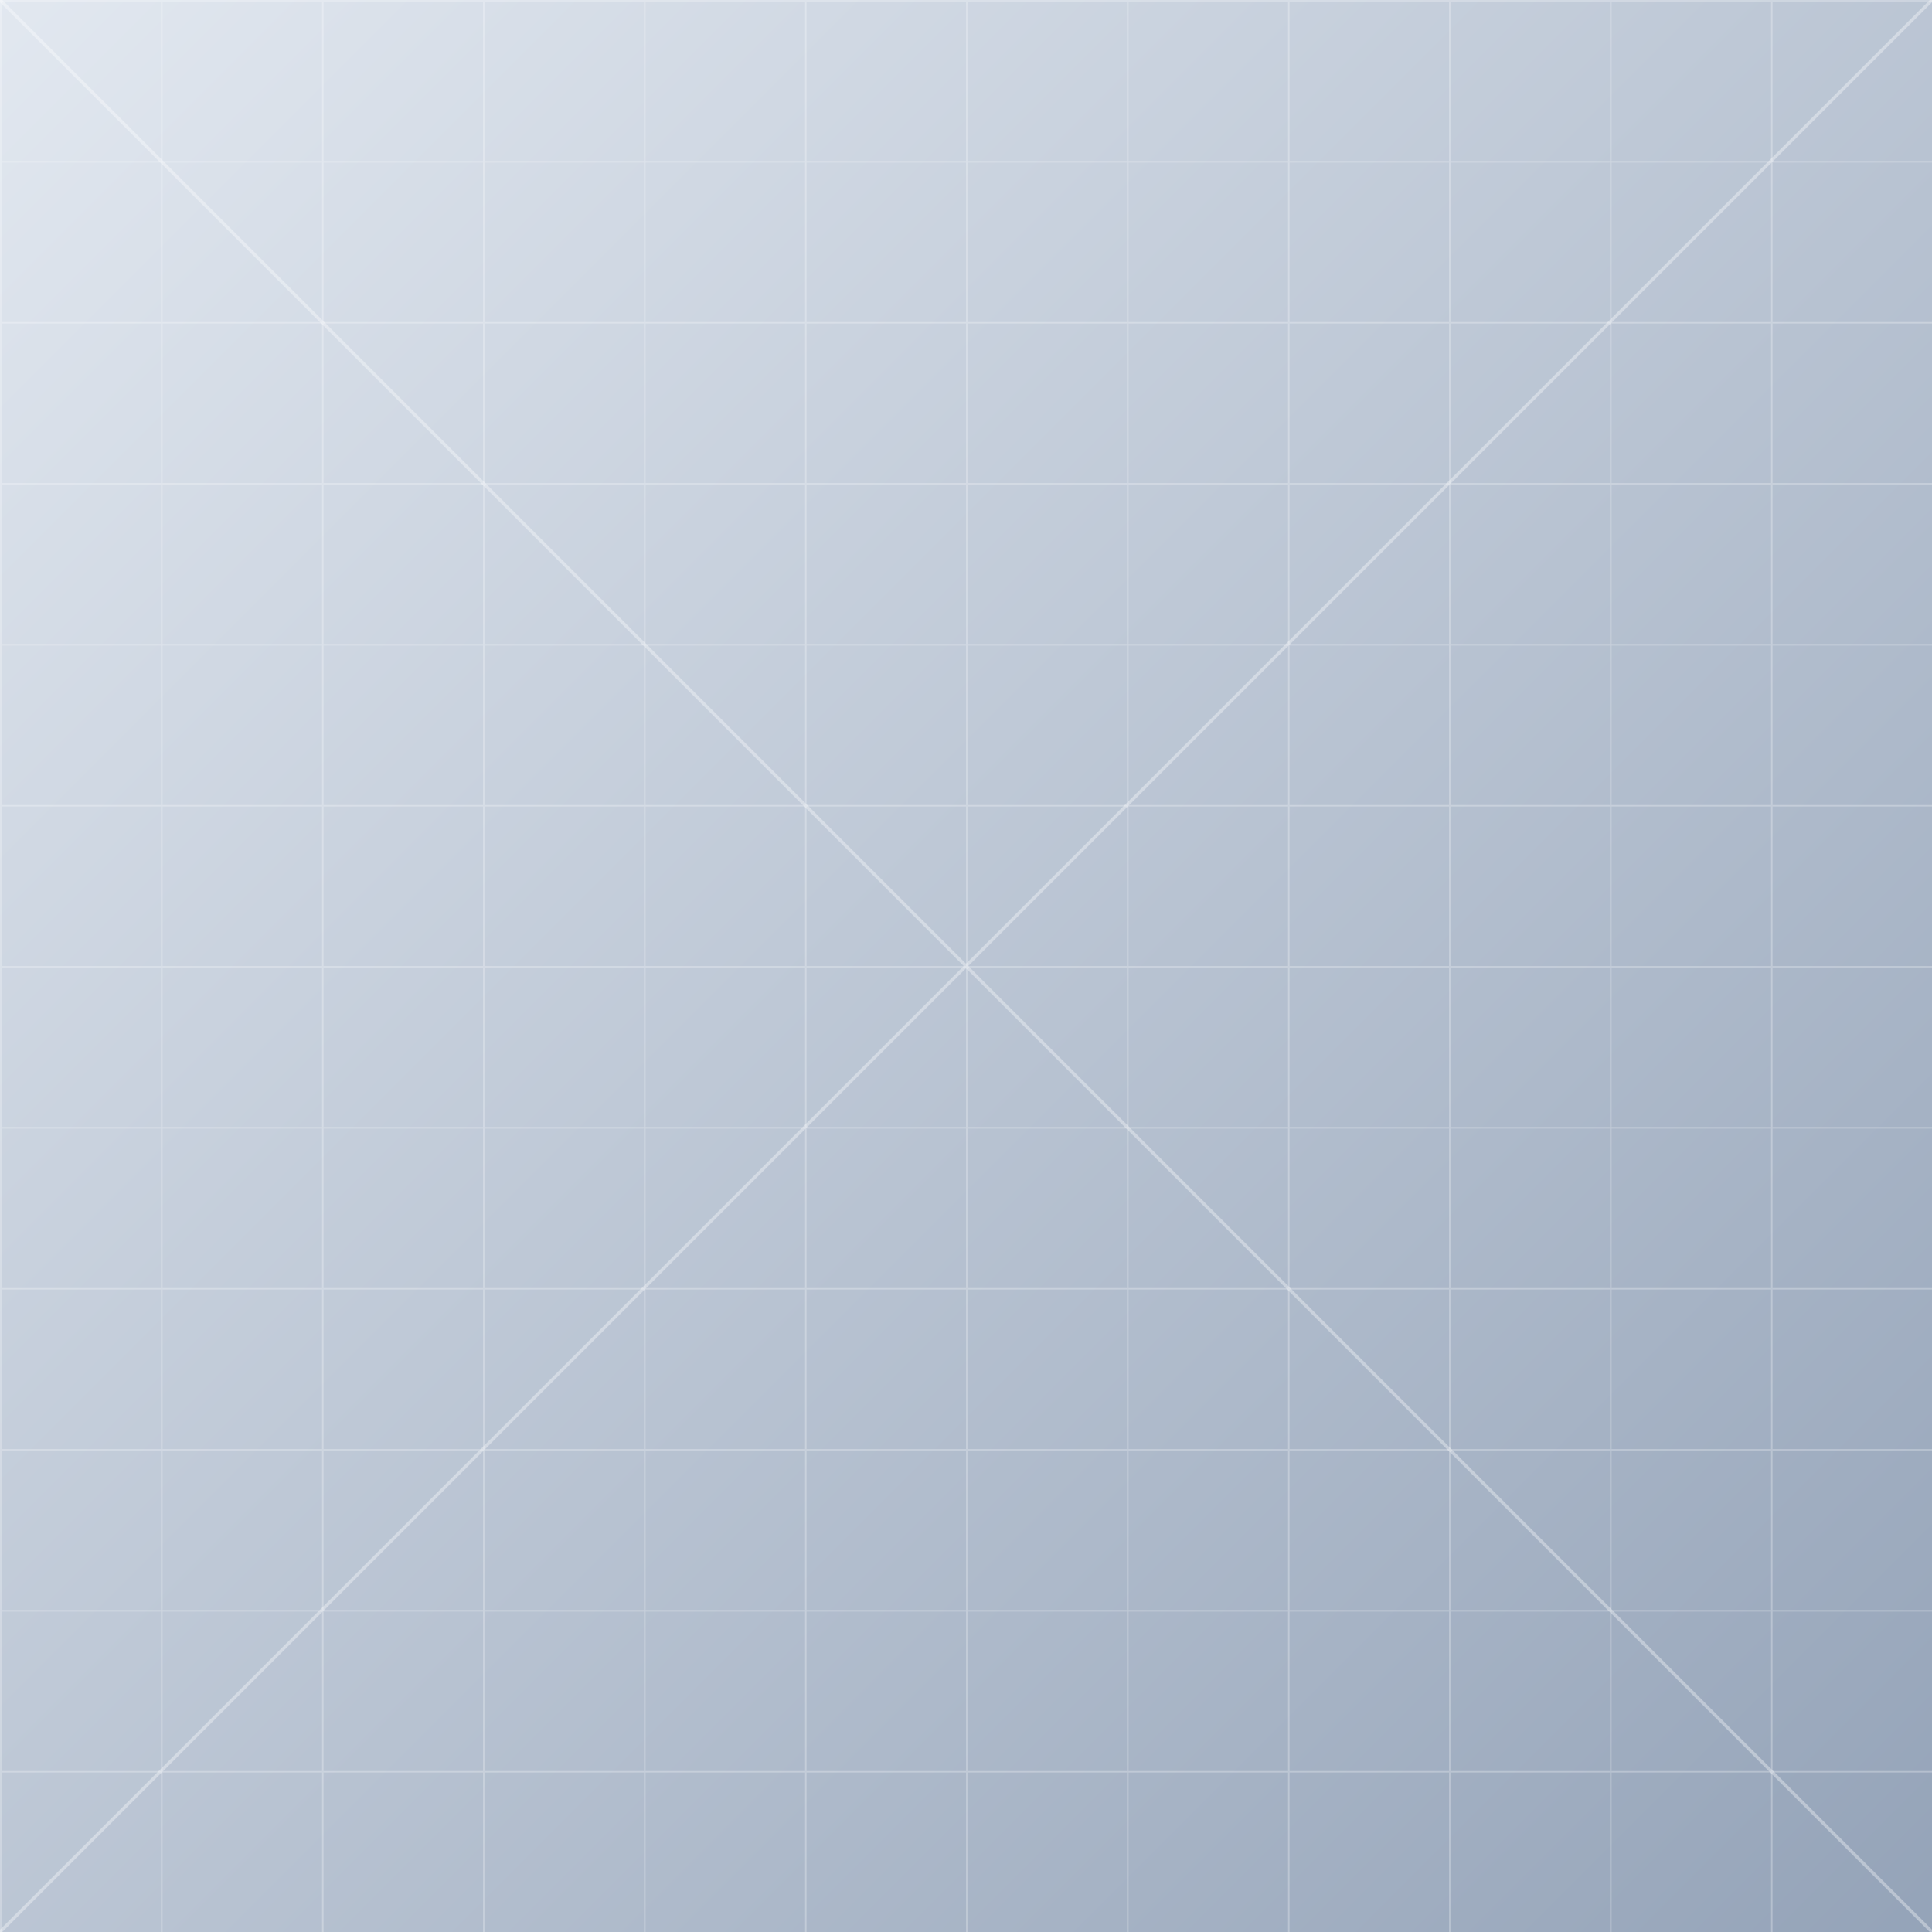
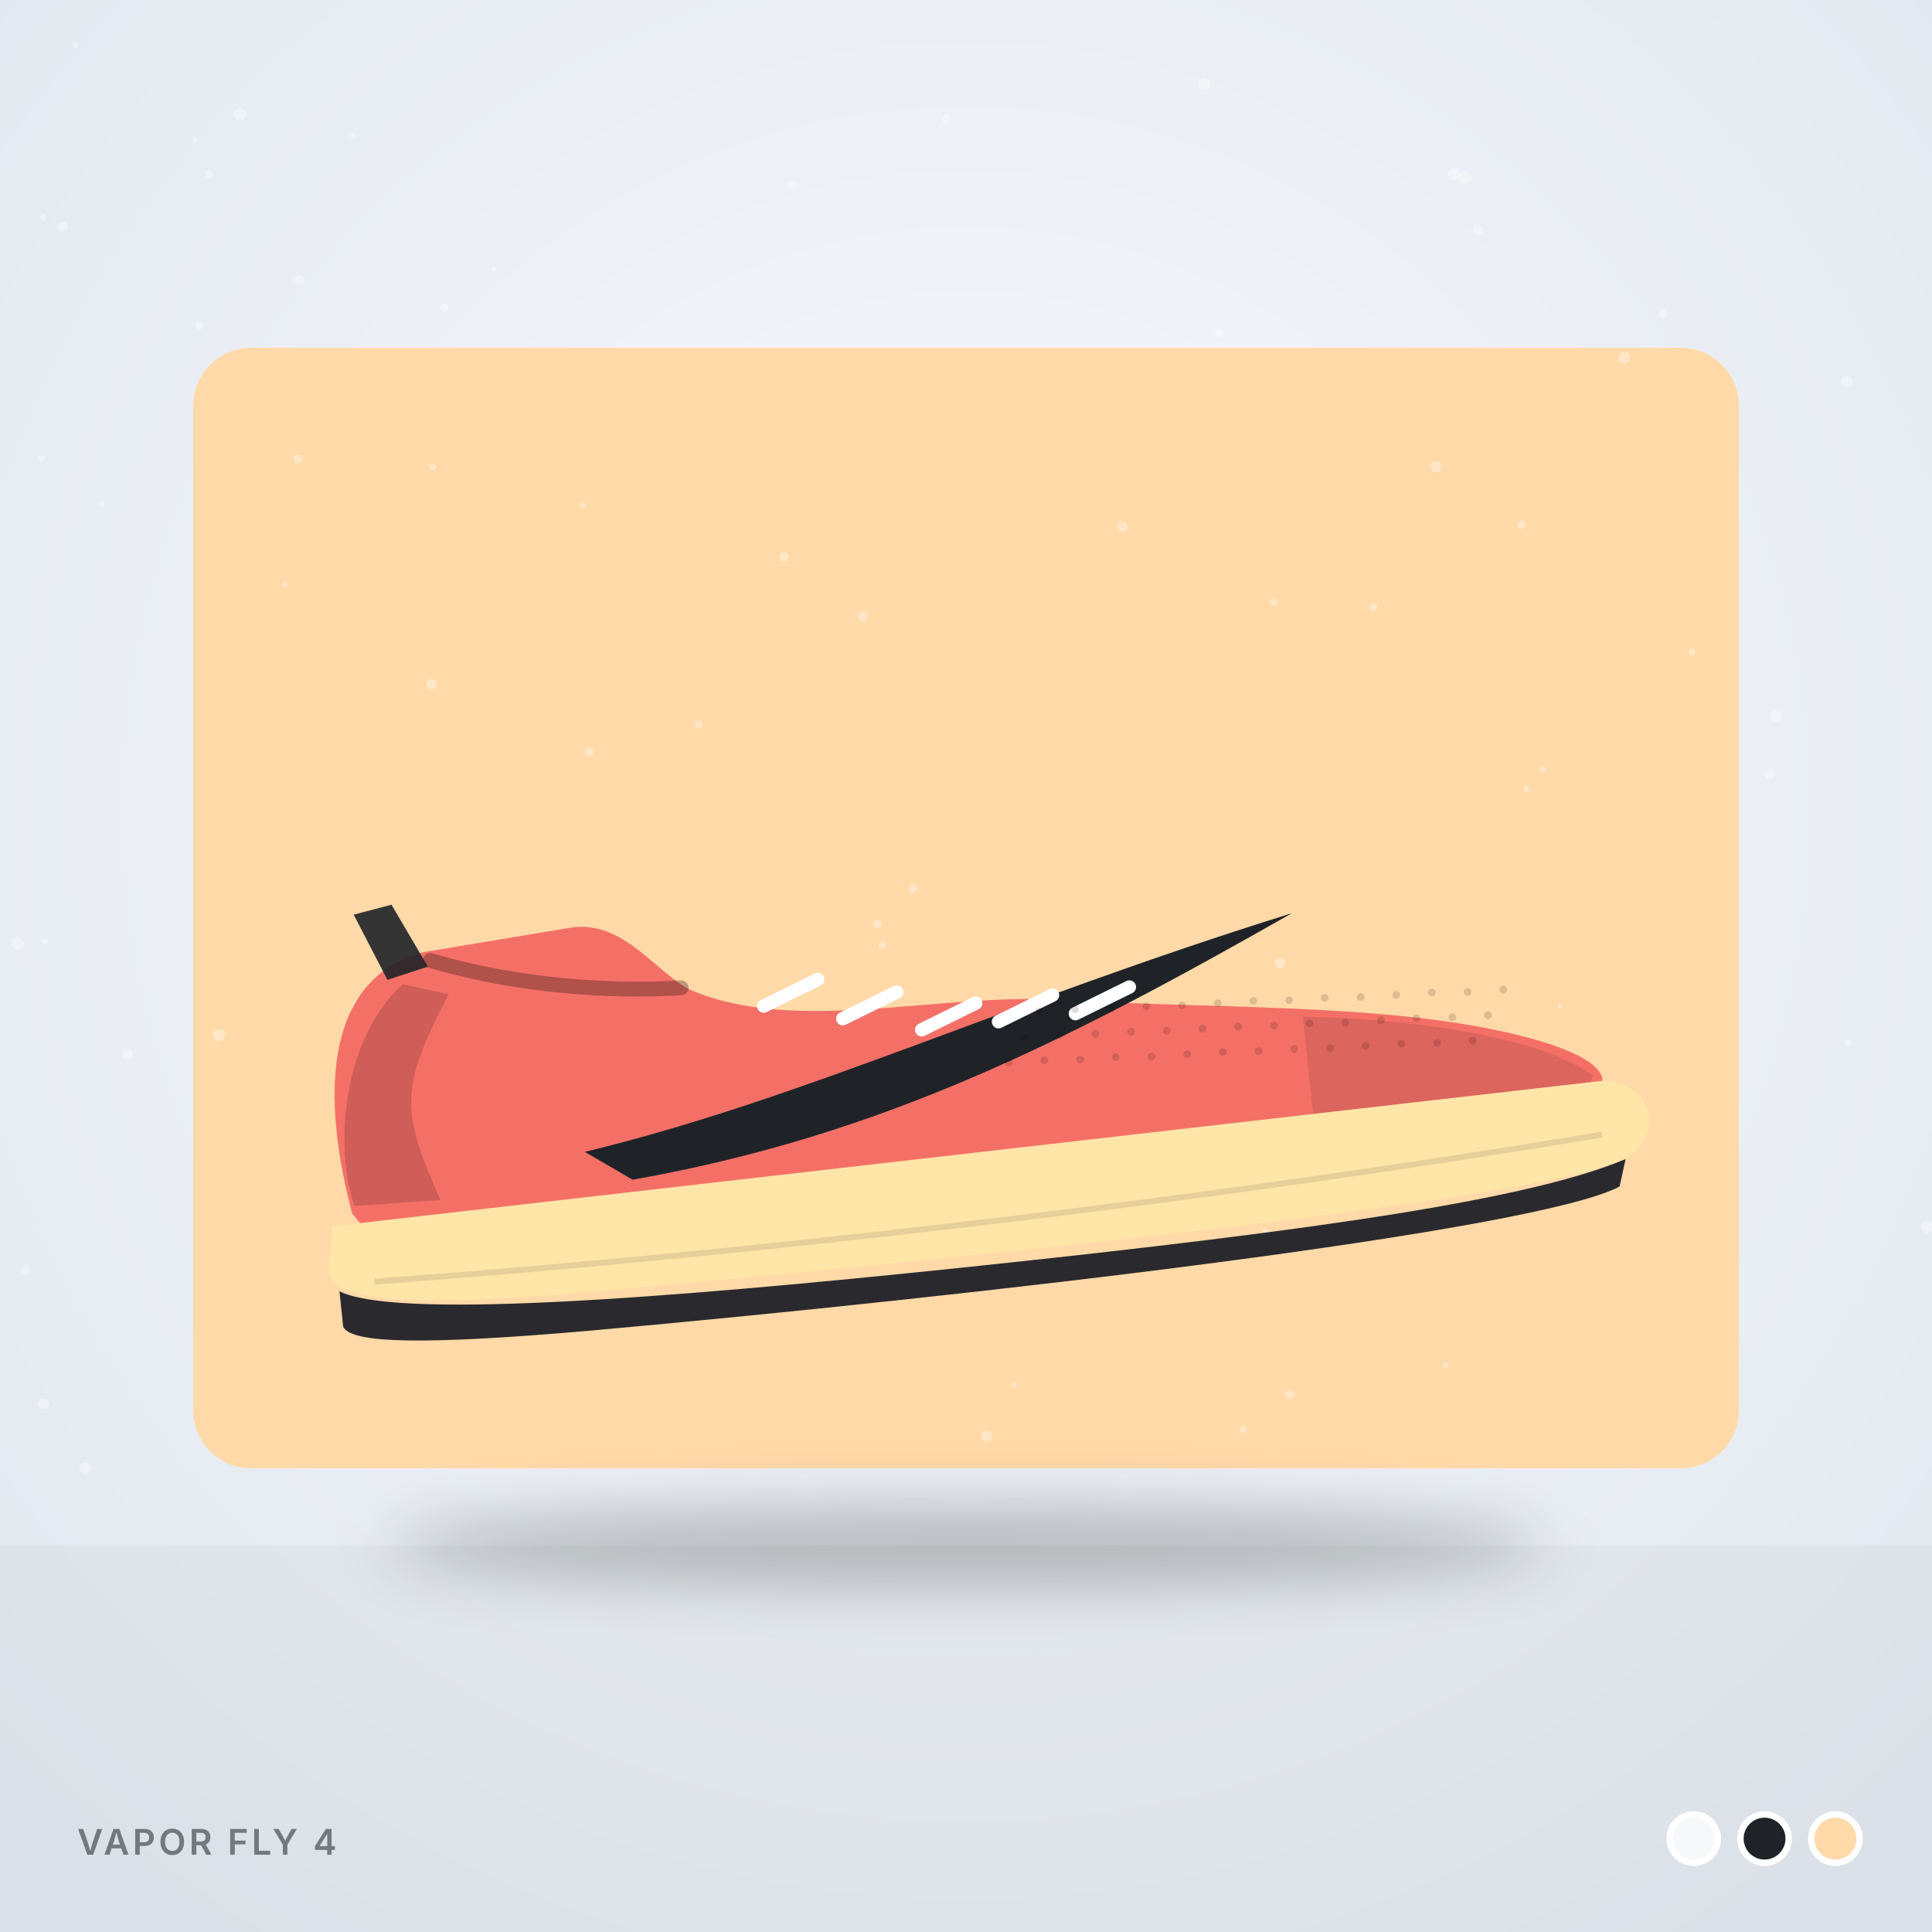
- <svg xmlns="http://www.w3.org/2000/svg" width="1200" height="1200" viewBox="0 0 1200 1200" role="img" aria-label="vapor-fly 1200x1200 占位图">
+ <svg xmlns="http://www.w3.org/2000/svg" width="1200" height="1200" viewBox="0 0 1200 1200" role="img" aria-label="Vapor Fly 4 竞速跑鞋">
  <defs>
-     <linearGradient id="g" x1="0" y1="0" x2="1" y2="1">
-       <stop offset="0" stop-color="#e2e8f0" />
-       <stop offset="1" stop-color="#94a3b8" />
-     </linearGradient>
-     <pattern id="p" width="100" height="100" patternUnits="userSpaceOnUse">
-       <path d="M100 0H0V100" fill="none" stroke="#ffffff" stroke-opacity=".25" stroke-width="2" />
-     </pattern>
+     <filter id="blur" x="-30%" y="-80%" width="160%" height="260%">
+       <feGaussianBlur stdDeviation="18" />
+     </filter>
+     <radialGradient id="glow" cx=".5" cy=".42" r=".7">
+       <stop offset="0" stop-color="#ffffff" stop-opacity=".75" />
+       <stop offset="1" stop-color="#ffffff" stop-opacity="0" />
+     </radialGradient>
  </defs>
-   <rect width="1200" height="1200" fill="url(#g)" />
-   <rect width="1200" height="1200" fill="url(#p)" />
-   <path d="M0 0L1200 1200M1200 0L0 1200" stroke="#ffffff" stroke-opacity=".35" stroke-width="2" />
-   <g font-family="ui-sans-serif, system-ui, sans-serif" text-anchor="middle" fill="#334155">
+   <rect x="0" y="0" width="1200" height="1200" rx="0" fill="#e2e8f0" />
+   <rect x="0" y="0" width="1200" height="1200" rx="0" fill="url(#glow)" />
+   <rect x="120" y="216" width="960" height="696" rx="36" fill="#ffd9a8" />
+   <rect x="0" y="960" width="1200" height="240" rx="0" fill="#000" fill-opacity=".035" />
+   <g>
+     <circle cx="434" cy="450" r="2.5" fill="#ffffff" fill-opacity="0.35" />
+     <circle cx="536" cy="383" r="3.1" fill="#ffffff" fill-opacity="0.35" />
+     <circle cx="311" cy="594" r="1.5" fill="#ffffff" fill-opacity="0.35" />
+     <circle cx="362" cy="314" r="1.9" fill="#ffffff" fill-opacity="0.35" />
+     <circle cx="892" cy="290" r="3.5" fill="#ffffff" fill-opacity="0.35" />
+     <circle cx="1147" cy="237" r="3.7" fill="#ffffff" fill-opacity="0.35" />
+     <circle cx="969" cy="625" r="1.6" fill="#ffffff" fill-opacity="0.35" />
+     <circle cx="548" cy="587" r="2.2" fill="#ffffff" fill-opacity="0.35" />
+     <circle cx="269" cy="290" r="2.1" fill="#ffffff" fill-opacity="0.35" />
+     <circle cx="945" cy="326" r="2.6" fill="#ffffff" fill-opacity="0.35" />
+     <circle cx="772" cy="888" r="2.2" fill="#ffffff" fill-opacity="0.35" />
+     <circle cx="53" cy="912" r="3.6" fill="#ffffff" fill-opacity="0.35" />
+     <circle cx="948" cy="490" r="2.1" fill="#ffffff" fill-opacity="0.35" />
+     <circle cx="185" cy="285" r="2.7" fill="#ffffff" fill-opacity="0.35" />
+     <circle cx="79" cy="655" r="3.3" fill="#ffffff" fill-opacity="0.35" />
+     <circle cx="16" cy="789" r="2.7" fill="#ffffff" fill-opacity="0.35" />
+     <circle cx="1103" cy="445" r="3.5" fill="#ffffff" fill-opacity="0.35" />
+     <circle cx="545" cy="574" r="2.7" fill="#ffffff" fill-opacity="0.35" />
+     <circle cx="27" cy="135" r="2.1" fill="#ffffff" fill-opacity="0.35" />
+     <circle cx="487" cy="346" r="2.8" fill="#ffffff" fill-opacity="0.35" />
+     <circle cx="791" cy="374" r="2.3" fill="#ffffff" fill-opacity="0.35" />
+     <circle cx="613" cy="892" r="3.5" fill="#ffffff" fill-opacity="0.35" />
+     <circle cx="786" cy="765" r="2.1" fill="#ffffff" fill-opacity="0.35" />
+     <circle cx="121" cy="87" r="1.8" fill="#ffffff" fill-opacity="0.35" />
+     <circle cx="11" cy="586" r="3.8" fill="#ffffff" fill-opacity="0.35" />
+     <circle cx="136" cy="643" r="3.9" fill="#ffffff" fill-opacity="0.35" />
+     <circle cx="918" cy="143" r="3.1" fill="#ffffff" fill-opacity="0.35" />
+     <circle cx="307" cy="167" r="1.5" fill="#ffffff" fill-opacity="0.35" />
+     <circle cx="630" cy="860" r="1.8" fill="#ffffff" fill-opacity="0.35" />
+     <circle cx="177" cy="363" r="1.6" fill="#ffffff" fill-opacity="0.35" />
+     <circle cx="557" cy="684" r="2.7" fill="#ffffff" fill-opacity="0.35" />
+     <circle cx="47" cy="28" r="2.0" fill="#ffffff" fill-opacity="0.35" />
+     <circle cx="801" cy="866" r="2.8" fill="#ffffff" fill-opacity="0.35" />
+     <circle cx="124" cy="202" r="2.5" fill="#ffffff" fill-opacity="0.35" />
+     <circle cx="130" cy="108" r="2.6" fill="#ffffff" fill-opacity="0.35" />
+     <circle cx="1009" cy="222" r="3.7" fill="#ffffff" fill-opacity="0.35" />
+     <circle cx="1051" cy="405" r="2.1" fill="#ffffff" fill-opacity="0.35" />
+     <circle cx="222" cy="625" r="3.6" fill="#ffffff" fill-opacity="0.35" />
+     <circle cx="1033" cy="195" r="2.6" fill="#ffffff" fill-opacity="0.35" />
+     <circle cx="26" cy="285" r="2.2" fill="#ffffff" fill-opacity="0.35" />
+     <circle cx="149" cy="71" r="4.0" fill="#ffffff" fill-opacity="0.35" />
+     <circle cx="366" cy="467" r="2.8" fill="#ffffff" fill-opacity="0.35" />
+     <circle cx="567" cy="552" r="2.8" fill="#ffffff" fill-opacity="0.35" />
+     <circle cx="588" cy="74" r="3.1" fill="#ffffff" fill-opacity="0.35" />
+     <circle cx="803" cy="678" r="2.3" fill="#ffffff" fill-opacity="0.35" />
+     <circle cx="555" cy="755" r="3.3" fill="#ffffff" fill-opacity="0.35" />
+     <circle cx="63" cy="313" r="1.9" fill="#ffffff" fill-opacity="0.35" />
+     <circle cx="853" cy="377" r="2.5" fill="#ffffff" fill-opacity="0.35" />
+     <circle cx="268" cy="425" r="3.3" fill="#ffffff" fill-opacity="0.35" />
+     <circle cx="757" cy="207" r="2.5" fill="#ffffff" fill-opacity="0.35" />
+     <circle cx="748" cy="52" r="3.8" fill="#ffffff" fill-opacity="0.35" />
+     <circle cx="28" cy="585" r="1.9" fill="#ffffff" fill-opacity="0.35" />
+     <circle cx="1148" cy="648" r="2.1" fill="#ffffff" fill-opacity="0.35" />
+     <circle cx="604" cy="791" r="3.6" fill="#ffffff" fill-opacity="0.35" />
+     <circle cx="795" cy="598" r="3.4" fill="#ffffff" fill-opacity="0.35" />
+     <circle cx="1099" cy="481" r="3.0" fill="#ffffff" fill-opacity="0.35" />
+     <circle cx="958" cy="478" r="2.0" fill="#ffffff" fill-opacity="0.35" />
+     <circle cx="697" cy="327" r="3.3" fill="#ffffff" fill-opacity="0.35" />
+     <circle cx="898" cy="848" r="1.8" fill="#ffffff" fill-opacity="0.35" />
+     <circle cx="27" cy="872" r="3.3" fill="#ffffff" fill-opacity="0.35" />
+     <circle cx="1197" cy="762" r="3.9" fill="#ffffff" fill-opacity="0.35" />
+     <circle cx="186" cy="174" r="3.0" fill="#ffffff" fill-opacity="0.35" />
+     <circle cx="910" cy="110" r="3.9" fill="#ffffff" fill-opacity="0.35" />
+     <circle cx="276" cy="191" r="2.6" fill="#ffffff" fill-opacity="0.35" />
+     <circle cx="219" cy="84" r="1.7" fill="#ffffff" fill-opacity="0.35" />
+     <circle cx="39" cy="141" r="3.2" fill="#ffffff" fill-opacity="0.35" />
+     <circle cx="936" cy="723" r="2.5" fill="#ffffff" fill-opacity="0.35" />
+     <circle cx="903" cy="108" r="3.7" fill="#ffffff" fill-opacity="0.35" />
+     <circle cx="492" cy="115" r="2.5" fill="#ffffff" fill-opacity="0.35" />
+     <circle cx="232" cy="695" r="2.4" fill="#ffffff" fill-opacity="0.35" />
+   </g>
+   <ellipse cx="600.0" cy="960.0" rx="360.0" ry="26" fill="#000" fill-opacity="0.22" filter="url(#blur)" />
+   <g transform="translate(600.0 672) rotate(-6) scale(0.9230769 0.9230769) translate(-530 -300)">
+     <path d="M110 345 C96 255 112 185 176 175 L276 169 C312 167 330 205 352 219 C420 257 520 238 600 252 C700 268 800 276 880 300 C946 320 968 340 950 352 L120 360 Z" fill="#f47067" />
+     <path d="M180 181 C238 205 300 215 346 217" fill="none" stroke="#000" stroke-opacity=".28" stroke-width="10" stroke-linecap="round" />
+     <path d="M112 340 C102 295 118 225 160 195 L190 205 C150 265 150 280 170 342 Z" fill="#000" fill-opacity=".16" />
+     <path d="M760 280 C840 290 920 312 950 340 L944 352 L760 356 Z" fill="#000" fill-opacity=".10" />
+     <path d="M270 320 C420 300 560 250 760 210 C600 280 470 330 300 342 Z" fill="#1f2328" />
+     <path d="M400 235 l38 -14" stroke="#ffffff" stroke-width="9" stroke-linecap="round" />
+     <path d="M452 249 l38 -14" stroke="#ffffff" stroke-width="9" stroke-linecap="round" />
+     <path d="M504 262 l38 -14" stroke="#ffffff" stroke-width="9" stroke-linecap="round" />
+     <path d="M556 262 l38 -14" stroke="#ffffff" stroke-width="9" stroke-linecap="round" />
+     <path d="M608 262 l38 -14" stroke="#ffffff" stroke-width="9" stroke-linecap="round" />
+     <circle cx="560" cy="290" r="2.6" fill="#000" fill-opacity=".14" />
+     <circle cx="572" cy="274" r="2.6" fill="#000" fill-opacity=".14" />
+     <circle cx="584" cy="258" r="2.6" fill="#000" fill-opacity=".14" />
+     <circle cx="584" cy="291" r="2.6" fill="#000" fill-opacity=".14" />
+     <circle cx="596" cy="275" r="2.6" fill="#000" fill-opacity=".14" />
+     <circle cx="608" cy="259" r="2.6" fill="#000" fill-opacity=".14" />
+     <circle cx="608" cy="293" r="2.6" fill="#000" fill-opacity=".14" />
+     <circle cx="620" cy="277" r="2.6" fill="#000" fill-opacity=".14" />
+     <circle cx="632" cy="261" r="2.6" fill="#000" fill-opacity=".14" />
+     <circle cx="632" cy="294" r="2.6" fill="#000" fill-opacity=".14" />
+     <circle cx="644" cy="278" r="2.6" fill="#000" fill-opacity=".14" />
+     <circle cx="656" cy="262" r="2.6" fill="#000" fill-opacity=".14" />
+     <circle cx="656" cy="296" r="2.6" fill="#000" fill-opacity=".14" />
+     <circle cx="668" cy="280" r="2.6" fill="#000" fill-opacity=".14" />
+     <circle cx="680" cy="264" r="2.6" fill="#000" fill-opacity=".14" />
+     <circle cx="680" cy="297" r="2.6" fill="#000" fill-opacity=".14" />
+     <circle cx="692" cy="281" r="2.6" fill="#000" fill-opacity=".14" />
+     <circle cx="704" cy="265" r="2.6" fill="#000" fill-opacity=".14" />
+     <circle cx="704" cy="298" r="2.6" fill="#000" fill-opacity=".14" />
+     <circle cx="716" cy="282" r="2.6" fill="#000" fill-opacity=".14" />
+     <circle cx="728" cy="266" r="2.6" fill="#000" fill-opacity=".14" />
+     <circle cx="728" cy="300" r="2.6" fill="#000" fill-opacity=".14" />
+     <circle cx="740" cy="284" r="2.6" fill="#000" fill-opacity=".14" />
+     <circle cx="752" cy="268" r="2.6" fill="#000" fill-opacity=".14" />
+     <circle cx="752" cy="301" r="2.6" fill="#000" fill-opacity=".14" />
+     <circle cx="764" cy="285" r="2.6" fill="#000" fill-opacity=".14" />
+     <circle cx="776" cy="269" r="2.6" fill="#000" fill-opacity=".14" />
+     <circle cx="776" cy="303" r="2.6" fill="#000" fill-opacity=".14" />
+     <circle cx="788" cy="287" r="2.6" fill="#000" fill-opacity=".14" />
+     <circle cx="800" cy="271" r="2.6" fill="#000" fill-opacity=".14" />
+     <circle cx="800" cy="304" r="2.6" fill="#000" fill-opacity=".14" />
+     <circle cx="812" cy="288" r="2.6" fill="#000" fill-opacity=".14" />
+     <circle cx="824" cy="272" r="2.6" fill="#000" fill-opacity=".14" />
+     <circle cx="824" cy="305" r="2.6" fill="#000" fill-opacity=".14" />
+     <circle cx="836" cy="289" r="2.6" fill="#000" fill-opacity=".14" />
+     <circle cx="848" cy="273" r="2.6" fill="#000" fill-opacity=".14" />
+     <circle cx="848" cy="307" r="2.6" fill="#000" fill-opacity=".14" />
+     <circle cx="860" cy="291" r="2.6" fill="#000" fill-opacity=".14" />
+     <circle cx="872" cy="275" r="2.6" fill="#000" fill-opacity=".14" />
+     <circle cx="872" cy="308" r="2.6" fill="#000" fill-opacity=".14" />
+     <circle cx="884" cy="292" r="2.6" fill="#000" fill-opacity=".14" />
+     <circle cx="896" cy="276" r="2.6" fill="#000" fill-opacity=".14" />
+     <path d="M96 352 L958 344 C990 350 994 384 966 398 C900 420 520 418 260 414 C150 412 92 404 90 382 Z" fill="#ffe6a8" />
+     <path d="M120 392 C300 398 620 400 952 380" fill="none" stroke="#000" stroke-opacity=".10" stroke-width="4" />
+     <path d="M96 396 C130 418 300 424 520 424 C760 424 900 418 966 398 L960 416 C900 440 520 444 260 440 C150 438 100 432 96 420 Z" fill="#2a2a2e" />
+     <path d="M150 191 l-18 -46 l26 -4 l20 44z" fill="#1f2328" fill-opacity=".9" />
+   </g>
+   <circle cx="1140" cy="1142" r="15" fill="#ffd9a8" stroke="#ffffff" stroke-width="4" />
+   <circle cx="1096" cy="1142" r="15" fill="#1f2328" stroke="#ffffff" stroke-width="4" />
+   <circle cx="1052" cy="1142" r="15" fill="#f7f8fa" stroke="#ffffff" stroke-width="4" />
+   <g font-family="Inter, ui-sans-serif, system-ui, -apple-system, PingFang SC, sans-serif">
+     <text x="48" y="1152" font-size="22" font-weight="600" fill="#1f2328" text-anchor="start" fill-opacity=".55" letter-spacing="2">VAPOR FLY 4</text>
  </g>
</svg>
